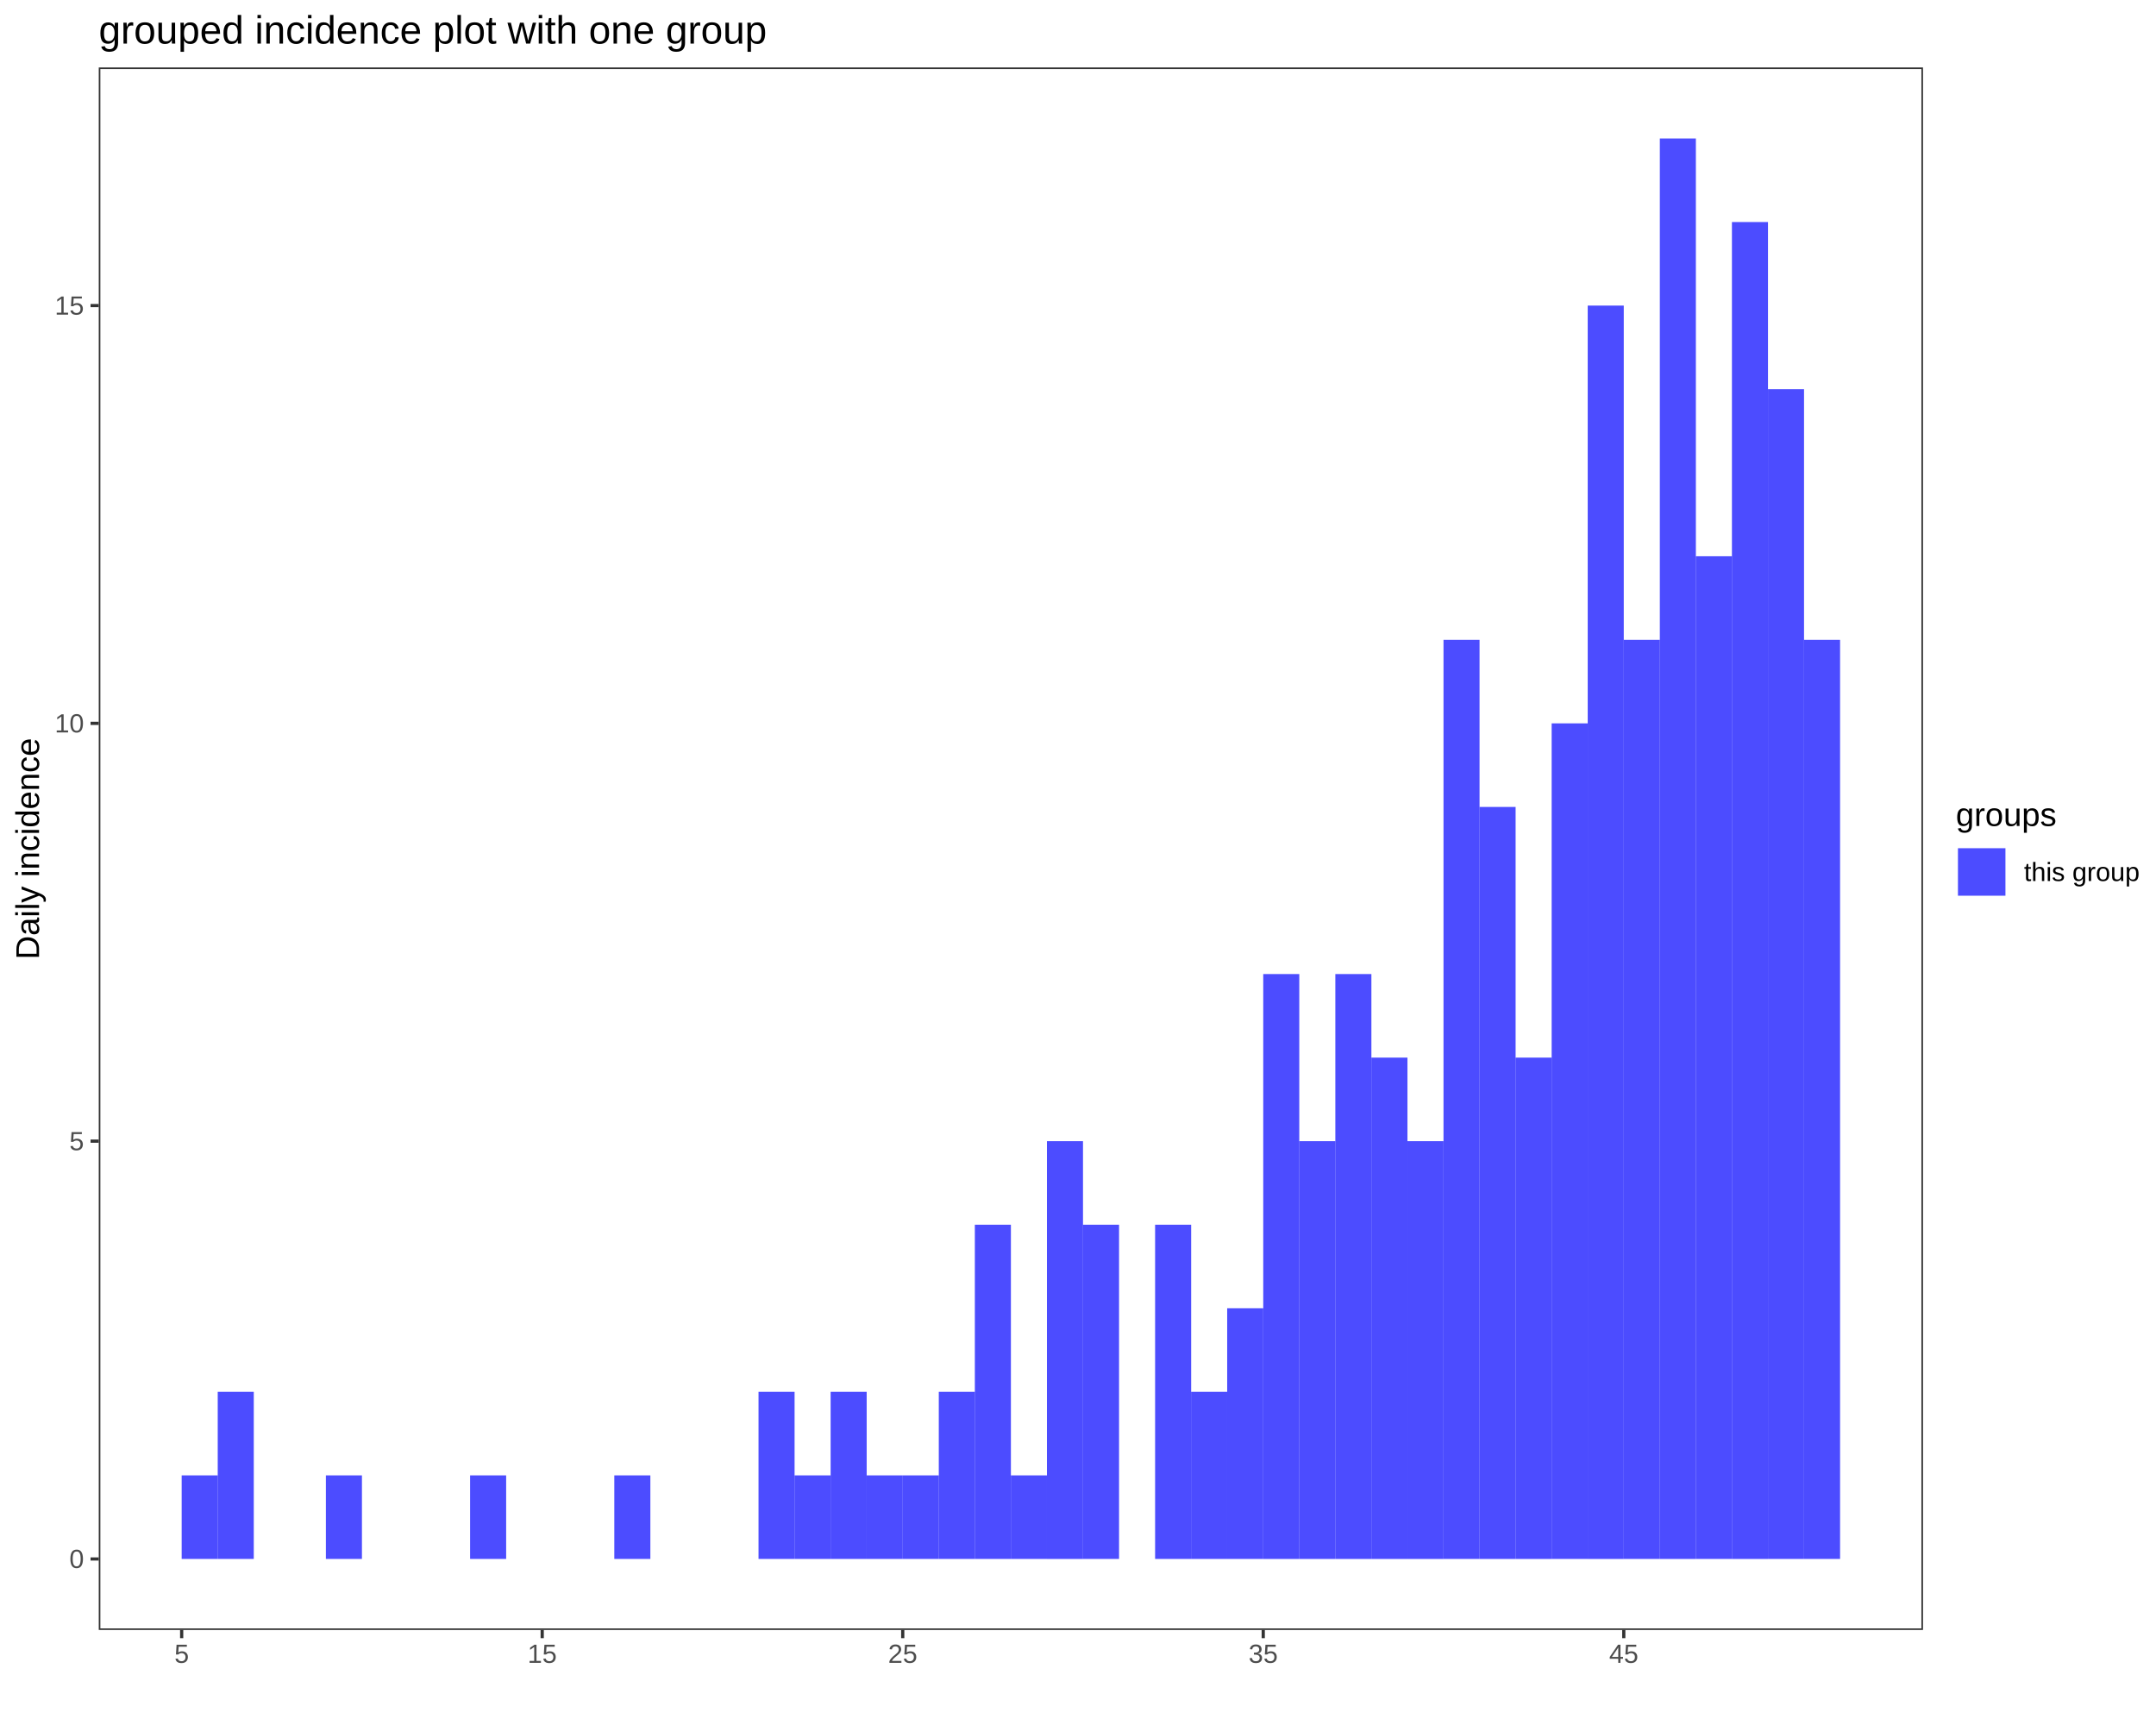
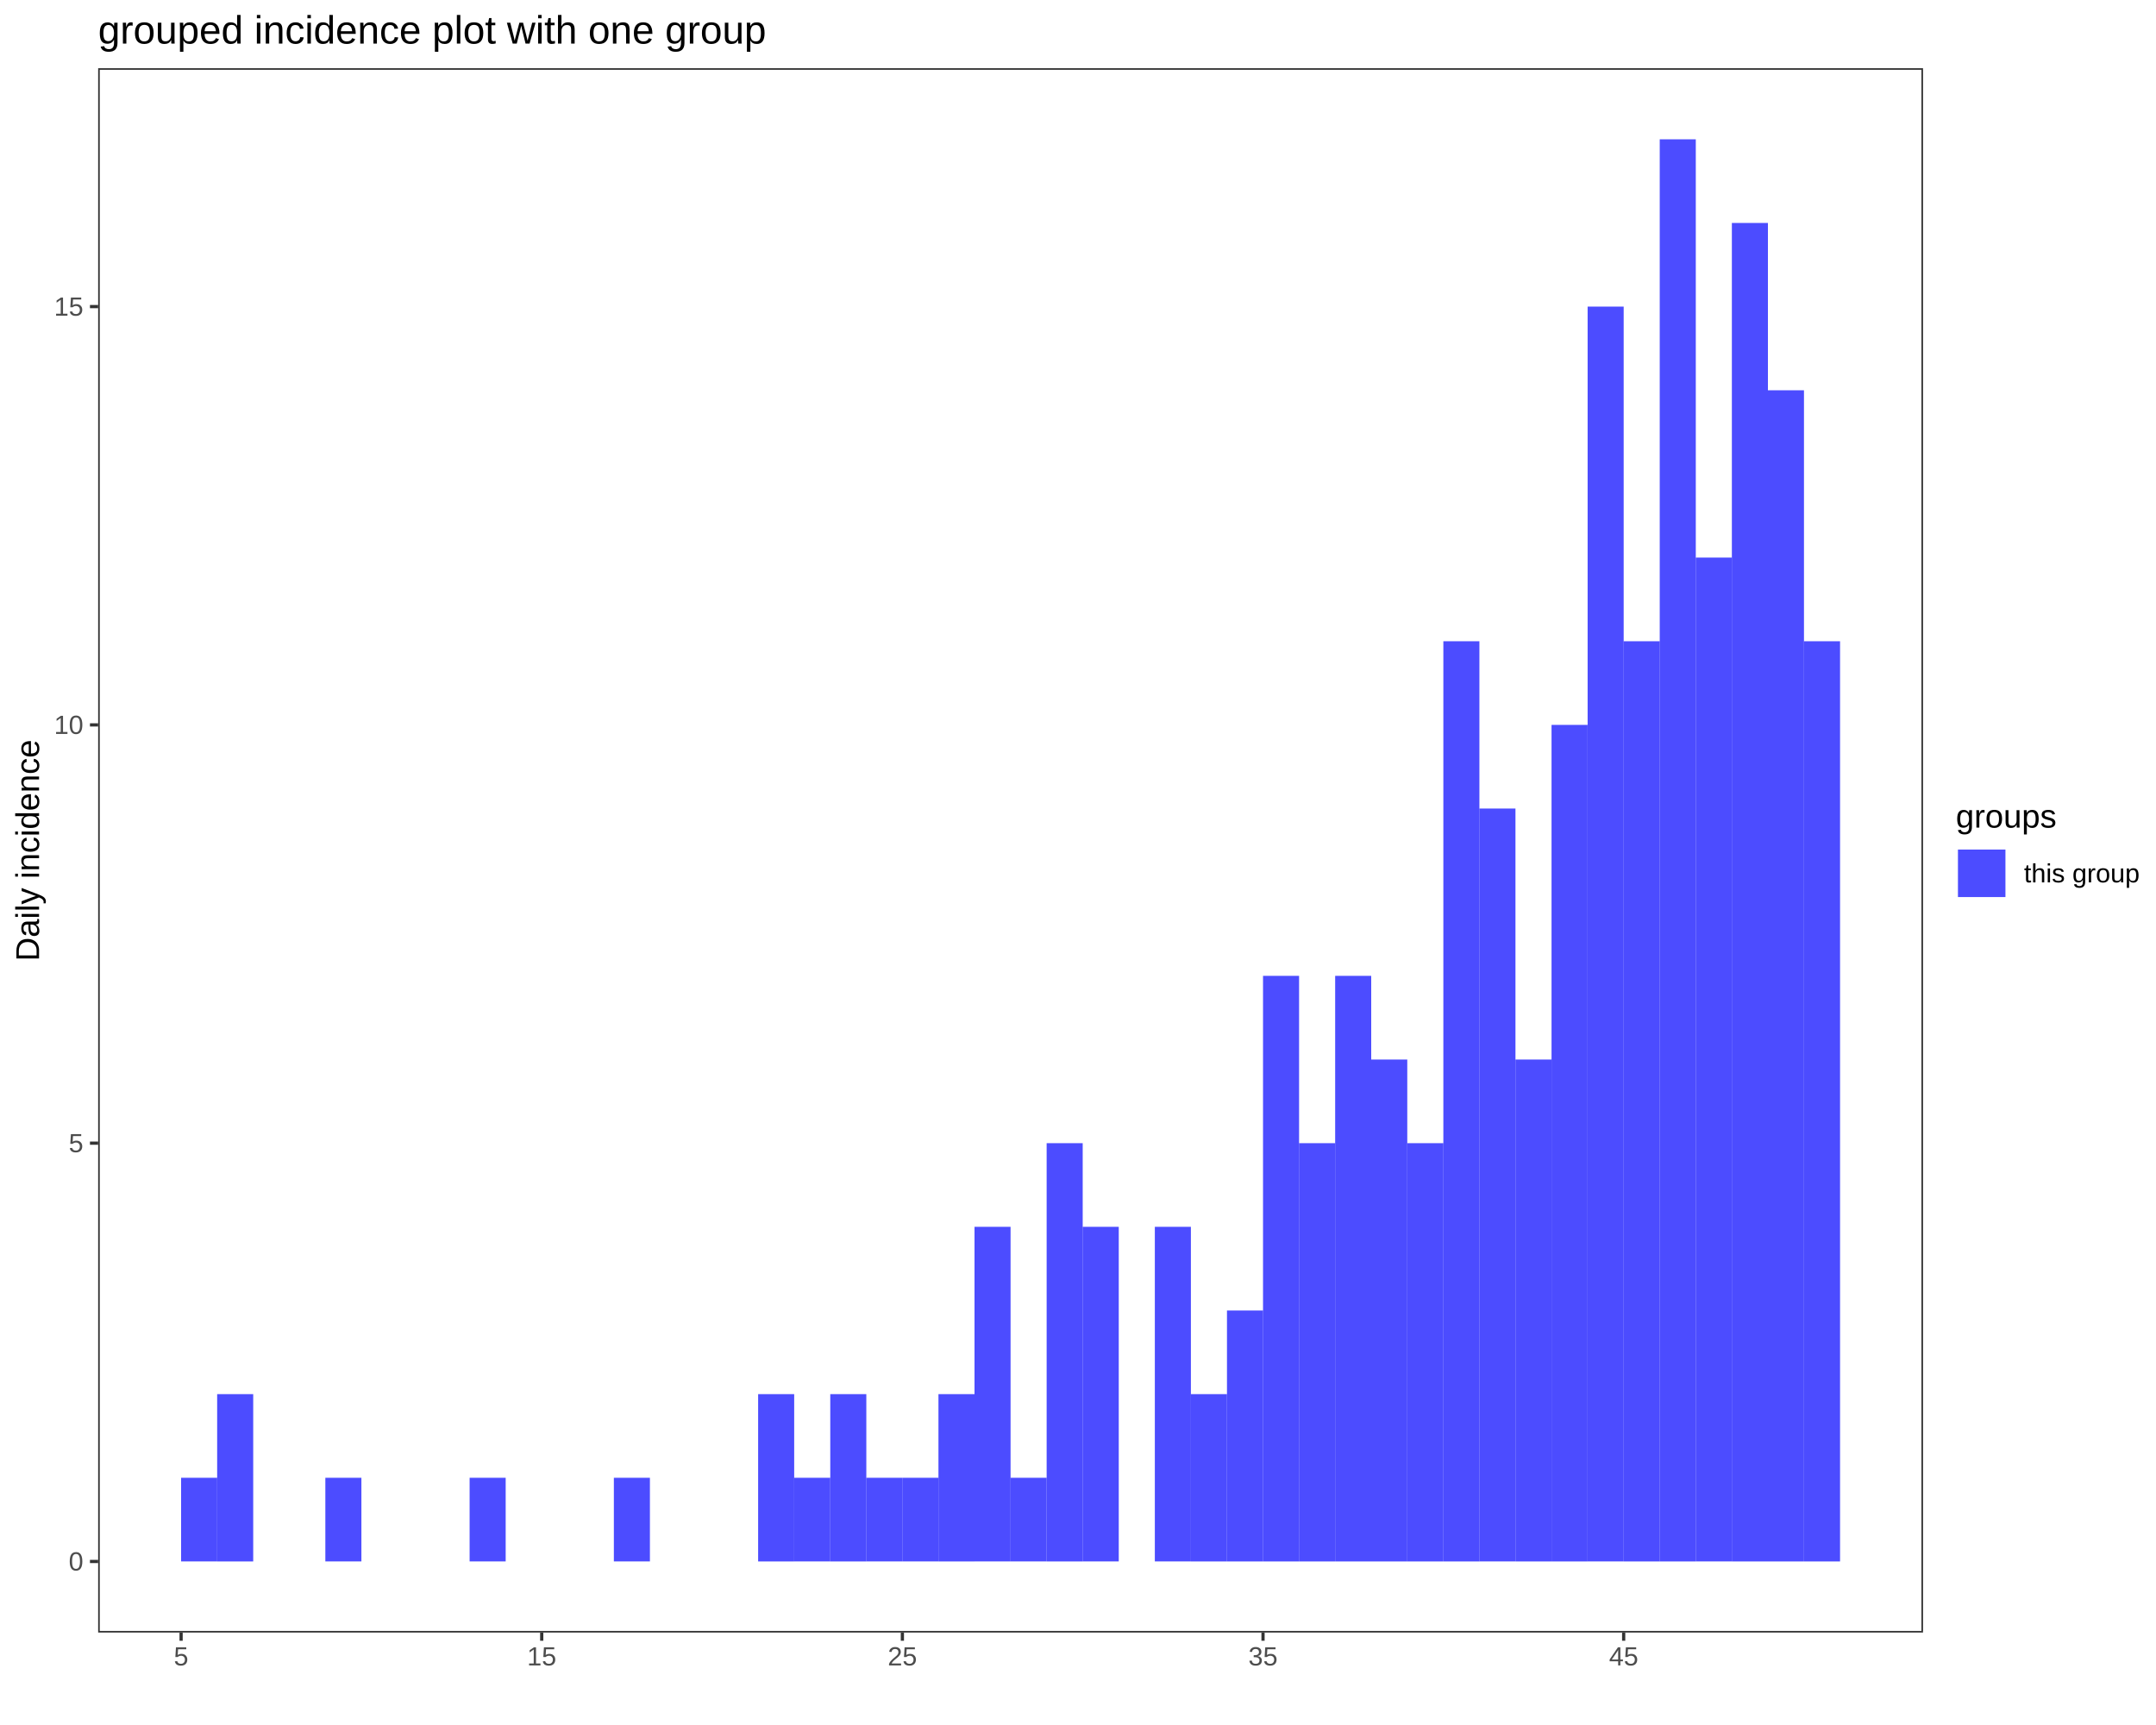
<svg xmlns="http://www.w3.org/2000/svg" viewBox="0 0 720.00 576.00">
  <defs>
    <style type="text/css">
    line, polyline, polygon, path, rect, circle {
      fill: none;
      stroke: #000000;
      stroke-linecap: round;
      stroke-linejoin: round;
      stroke-miterlimit: 10.00;
    }
  </style>
  </defs>
  <rect width="100%" height="100%" style="stroke: none; fill: #FFFFFF;" />
  <rect x="0.00" y="0.00" width="720.00" height="576.00" style="stroke-width: 1.07; stroke: #FFFFFF; fill: #FFFFFF;" />
  <defs>
-     <clipPath id="cpMzIuOTh8NjQyLjE5fDU0NC4yN3wyMi41Mg==">
-       <rect x="32.98" y="22.52" width="609.21" height="521.75" />
+     <clipPath id="cpMzIuNzh8NjQyLjE5fDU0NS4xM3wyMi43Nw==">
+       <rect x="32.78" y="22.77" width="609.42" height="522.36" />
    </clipPath>
  </defs>
-   <rect x="32.98" y="22.52" width="609.21" height="521.75" style="stroke-width: 1.07; stroke: none; fill: #FFFFFF;" clip-path="url(#cpMzIuOTh8NjQyLjE5fDU0NC4yN3wyMi41Mg==)" />
-   <rect x="60.67" y="492.65" width="12.04" height="27.90" style="stroke-width: 1.07; stroke: none; stroke-linecap: butt; fill: #0000FF; fill-opacity: 0.70;" clip-path="url(#cpMzIuOTh8NjQyLjE5fDU0NC4yN3wyMi41Mg==)" />
-   <rect x="72.71" y="464.75" width="12.04" height="55.80" style="stroke-width: 1.07; stroke: none; stroke-linecap: butt; fill: #0000FF; fill-opacity: 0.70;" clip-path="url(#cpMzIuOTh8NjQyLjE5fDU0NC4yN3wyMi41Mg==)" />
-   <rect x="84.75" y="520.56" width="12.04" height="0.00" style="stroke-width: 1.07; stroke: none; stroke-linecap: butt; fill: #0000FF; fill-opacity: 0.70;" clip-path="url(#cpMzIuOTh8NjQyLjE5fDU0NC4yN3wyMi41Mg==)" />
-   <rect x="96.79" y="520.56" width="12.04" height="0.00" style="stroke-width: 1.07; stroke: none; stroke-linecap: butt; fill: #0000FF; fill-opacity: 0.70;" clip-path="url(#cpMzIuOTh8NjQyLjE5fDU0NC4yN3wyMi41Mg==)" />
-   <rect x="108.83" y="492.65" width="12.04" height="27.90" style="stroke-width: 1.07; stroke: none; stroke-linecap: butt; fill: #0000FF; fill-opacity: 0.70;" clip-path="url(#cpMzIuOTh8NjQyLjE5fDU0NC4yN3wyMi41Mg==)" />
-   <rect x="120.87" y="520.56" width="12.04" height="0.00" style="stroke-width: 1.07; stroke: none; stroke-linecap: butt; fill: #0000FF; fill-opacity: 0.70;" clip-path="url(#cpMzIuOTh8NjQyLjE5fDU0NC4yN3wyMi41Mg==)" />
-   <rect x="132.91" y="520.56" width="12.04" height="0.00" style="stroke-width: 1.07; stroke: none; stroke-linecap: butt; fill: #0000FF; fill-opacity: 0.70;" clip-path="url(#cpMzIuOTh8NjQyLjE5fDU0NC4yN3wyMi41Mg==)" />
-   <rect x="144.95" y="520.56" width="12.04" height="0.00" style="stroke-width: 1.07; stroke: none; stroke-linecap: butt; fill: #0000FF; fill-opacity: 0.70;" clip-path="url(#cpMzIuOTh8NjQyLjE5fDU0NC4yN3wyMi41Mg==)" />
-   <rect x="156.99" y="492.65" width="12.04" height="27.90" style="stroke-width: 1.07; stroke: none; stroke-linecap: butt; fill: #0000FF; fill-opacity: 0.70;" clip-path="url(#cpMzIuOTh8NjQyLjE5fDU0NC4yN3wyMi41Mg==)" />
-   <rect x="169.03" y="520.56" width="12.04" height="0.00" style="stroke-width: 1.07; stroke: none; stroke-linecap: butt; fill: #0000FF; fill-opacity: 0.70;" clip-path="url(#cpMzIuOTh8NjQyLjE5fDU0NC4yN3wyMi41Mg==)" />
-   <rect x="181.07" y="520.56" width="12.04" height="0.00" style="stroke-width: 1.07; stroke: none; stroke-linecap: butt; fill: #0000FF; fill-opacity: 0.70;" clip-path="url(#cpMzIuOTh8NjQyLjE5fDU0NC4yN3wyMi41Mg==)" />
-   <rect x="193.11" y="520.56" width="12.04" height="0.00" style="stroke-width: 1.07; stroke: none; stroke-linecap: butt; fill: #0000FF; fill-opacity: 0.70;" clip-path="url(#cpMzIuOTh8NjQyLjE5fDU0NC4yN3wyMi41Mg==)" />
-   <rect x="205.15" y="492.65" width="12.04" height="27.90" style="stroke-width: 1.07; stroke: none; stroke-linecap: butt; fill: #0000FF; fill-opacity: 0.70;" clip-path="url(#cpMzIuOTh8NjQyLjE5fDU0NC4yN3wyMi41Mg==)" />
-   <rect x="217.19" y="520.56" width="12.04" height="0.00" style="stroke-width: 1.07; stroke: none; stroke-linecap: butt; fill: #0000FF; fill-opacity: 0.70;" clip-path="url(#cpMzIuOTh8NjQyLjE5fDU0NC4yN3wyMi41Mg==)" />
-   <rect x="229.23" y="520.56" width="12.04" height="0.00" style="stroke-width: 1.07; stroke: none; stroke-linecap: butt; fill: #0000FF; fill-opacity: 0.70;" clip-path="url(#cpMzIuOTh8NjQyLjE5fDU0NC4yN3wyMi41Mg==)" />
-   <rect x="241.27" y="520.56" width="12.04" height="0.00" style="stroke-width: 1.07; stroke: none; stroke-linecap: butt; fill: #0000FF; fill-opacity: 0.70;" clip-path="url(#cpMzIuOTh8NjQyLjE5fDU0NC4yN3wyMi41Mg==)" />
-   <rect x="253.31" y="464.75" width="12.04" height="55.80" style="stroke-width: 1.07; stroke: none; stroke-linecap: butt; fill: #0000FF; fill-opacity: 0.70;" clip-path="url(#cpMzIuOTh8NjQyLjE5fDU0NC4yN3wyMi41Mg==)" />
-   <rect x="265.35" y="492.65" width="12.04" height="27.90" style="stroke-width: 1.07; stroke: none; stroke-linecap: butt; fill: #0000FF; fill-opacity: 0.70;" clip-path="url(#cpMzIuOTh8NjQyLjE5fDU0NC4yN3wyMi41Mg==)" />
-   <rect x="277.39" y="464.75" width="12.04" height="55.80" style="stroke-width: 1.07; stroke: none; stroke-linecap: butt; fill: #0000FF; fill-opacity: 0.70;" clip-path="url(#cpMzIuOTh8NjQyLjE5fDU0NC4yN3wyMi41Mg==)" />
-   <rect x="289.43" y="492.65" width="12.04" height="27.90" style="stroke-width: 1.07; stroke: none; stroke-linecap: butt; fill: #0000FF; fill-opacity: 0.70;" clip-path="url(#cpMzIuOTh8NjQyLjE5fDU0NC4yN3wyMi41Mg==)" />
-   <rect x="301.47" y="492.65" width="12.04" height="27.90" style="stroke-width: 1.07; stroke: none; stroke-linecap: butt; fill: #0000FF; fill-opacity: 0.70;" clip-path="url(#cpMzIuOTh8NjQyLjE5fDU0NC4yN3wyMi41Mg==)" />
-   <rect x="313.51" y="464.75" width="12.04" height="55.80" style="stroke-width: 1.07; stroke: none; stroke-linecap: butt; fill: #0000FF; fill-opacity: 0.70;" clip-path="url(#cpMzIuOTh8NjQyLjE5fDU0NC4yN3wyMi41Mg==)" />
-   <rect x="325.55" y="408.95" width="12.04" height="111.60" style="stroke-width: 1.07; stroke: none; stroke-linecap: butt; fill: #0000FF; fill-opacity: 0.70;" clip-path="url(#cpMzIuOTh8NjQyLjE5fDU0NC4yN3wyMi41Mg==)" />
-   <rect x="337.59" y="492.65" width="12.04" height="27.90" style="stroke-width: 1.07; stroke: none; stroke-linecap: butt; fill: #0000FF; fill-opacity: 0.70;" clip-path="url(#cpMzIuOTh8NjQyLjE5fDU0NC4yN3wyMi41Mg==)" />
-   <rect x="349.63" y="381.05" width="12.04" height="139.51" style="stroke-width: 1.07; stroke: none; stroke-linecap: butt; fill: #0000FF; fill-opacity: 0.70;" clip-path="url(#cpMzIuOTh8NjQyLjE5fDU0NC4yN3wyMi41Mg==)" />
-   <rect x="361.67" y="408.95" width="12.04" height="111.60" style="stroke-width: 1.07; stroke: none; stroke-linecap: butt; fill: #0000FF; fill-opacity: 0.70;" clip-path="url(#cpMzIuOTh8NjQyLjE5fDU0NC4yN3wyMi41Mg==)" />
-   <rect x="373.71" y="520.56" width="12.04" height="0.00" style="stroke-width: 1.07; stroke: none; stroke-linecap: butt; fill: #0000FF; fill-opacity: 0.70;" clip-path="url(#cpMzIuOTh8NjQyLjE5fDU0NC4yN3wyMi41Mg==)" />
-   <rect x="385.75" y="408.95" width="12.04" height="111.60" style="stroke-width: 1.07; stroke: none; stroke-linecap: butt; fill: #0000FF; fill-opacity: 0.70;" clip-path="url(#cpMzIuOTh8NjQyLjE5fDU0NC4yN3wyMi41Mg==)" />
-   <rect x="397.78" y="464.75" width="12.04" height="55.80" style="stroke-width: 1.07; stroke: none; stroke-linecap: butt; fill: #0000FF; fill-opacity: 0.70;" clip-path="url(#cpMzIuOTh8NjQyLjE5fDU0NC4yN3wyMi41Mg==)" />
-   <rect x="409.82" y="436.85" width="12.04" height="83.70" style="stroke-width: 1.07; stroke: none; stroke-linecap: butt; fill: #0000FF; fill-opacity: 0.70;" clip-path="url(#cpMzIuOTh8NjQyLjE5fDU0NC4yN3wyMi41Mg==)" />
-   <rect x="421.86" y="325.25" width="12.04" height="195.31" style="stroke-width: 1.07; stroke: none; stroke-linecap: butt; fill: #0000FF; fill-opacity: 0.70;" clip-path="url(#cpMzIuOTh8NjQyLjE5fDU0NC4yN3wyMi41Mg==)" />
-   <rect x="433.90" y="381.05" width="12.04" height="139.51" style="stroke-width: 1.07; stroke: none; stroke-linecap: butt; fill: #0000FF; fill-opacity: 0.70;" clip-path="url(#cpMzIuOTh8NjQyLjE5fDU0NC4yN3wyMi41Mg==)" />
-   <rect x="445.94" y="325.25" width="12.04" height="195.31" style="stroke-width: 1.07; stroke: none; stroke-linecap: butt; fill: #0000FF; fill-opacity: 0.70;" clip-path="url(#cpMzIuOTh8NjQyLjE5fDU0NC4yN3wyMi41Mg==)" />
-   <rect x="457.98" y="353.15" width="12.04" height="167.41" style="stroke-width: 1.07; stroke: none; stroke-linecap: butt; fill: #0000FF; fill-opacity: 0.70;" clip-path="url(#cpMzIuOTh8NjQyLjE5fDU0NC4yN3wyMi41Mg==)" />
-   <rect x="470.02" y="381.05" width="12.04" height="139.51" style="stroke-width: 1.07; stroke: none; stroke-linecap: butt; fill: #0000FF; fill-opacity: 0.70;" clip-path="url(#cpMzIuOTh8NjQyLjE5fDU0NC4yN3wyMi41Mg==)" />
-   <rect x="482.06" y="213.64" width="12.04" height="306.91" style="stroke-width: 1.07; stroke: none; stroke-linecap: butt; fill: #0000FF; fill-opacity: 0.70;" clip-path="url(#cpMzIuOTh8NjQyLjE5fDU0NC4yN3wyMi41Mg==)" />
-   <rect x="494.10" y="269.45" width="12.04" height="251.11" style="stroke-width: 1.07; stroke: none; stroke-linecap: butt; fill: #0000FF; fill-opacity: 0.70;" clip-path="url(#cpMzIuOTh8NjQyLjE5fDU0NC4yN3wyMi41Mg==)" />
-   <rect x="506.14" y="353.15" width="12.04" height="167.41" style="stroke-width: 1.07; stroke: none; stroke-linecap: butt; fill: #0000FF; fill-opacity: 0.70;" clip-path="url(#cpMzIuOTh8NjQyLjE5fDU0NC4yN3wyMi41Mg==)" />
-   <rect x="518.18" y="241.54" width="12.04" height="279.01" style="stroke-width: 1.07; stroke: none; stroke-linecap: butt; fill: #0000FF; fill-opacity: 0.70;" clip-path="url(#cpMzIuOTh8NjQyLjE5fDU0NC4yN3wyMi41Mg==)" />
-   <rect x="530.22" y="102.04" width="12.04" height="418.52" style="stroke-width: 1.07; stroke: none; stroke-linecap: butt; fill: #0000FF; fill-opacity: 0.70;" clip-path="url(#cpMzIuOTh8NjQyLjE5fDU0NC4yN3wyMi41Mg==)" />
-   <rect x="542.26" y="213.64" width="12.04" height="306.91" style="stroke-width: 1.07; stroke: none; stroke-linecap: butt; fill: #0000FF; fill-opacity: 0.70;" clip-path="url(#cpMzIuOTh8NjQyLjE5fDU0NC4yN3wyMi41Mg==)" />
-   <rect x="554.30" y="46.24" width="12.04" height="474.32" style="stroke-width: 1.07; stroke: none; stroke-linecap: butt; fill: #0000FF; fill-opacity: 0.70;" clip-path="url(#cpMzIuOTh8NjQyLjE5fDU0NC4yN3wyMi41Mg==)" />
-   <rect x="566.34" y="185.74" width="12.04" height="334.81" style="stroke-width: 1.07; stroke: none; stroke-linecap: butt; fill: #0000FF; fill-opacity: 0.70;" clip-path="url(#cpMzIuOTh8NjQyLjE5fDU0NC4yN3wyMi41Mg==)" />
-   <rect x="578.38" y="74.14" width="12.04" height="446.42" style="stroke-width: 1.07; stroke: none; stroke-linecap: butt; fill: #0000FF; fill-opacity: 0.70;" clip-path="url(#cpMzIuOTh8NjQyLjE5fDU0NC4yN3wyMi41Mg==)" />
-   <rect x="590.42" y="129.94" width="12.04" height="390.61" style="stroke-width: 1.07; stroke: none; stroke-linecap: butt; fill: #0000FF; fill-opacity: 0.70;" clip-path="url(#cpMzIuOTh8NjQyLjE5fDU0NC4yN3wyMi41Mg==)" />
-   <rect x="602.46" y="213.64" width="12.04" height="306.91" style="stroke-width: 1.07; stroke: none; stroke-linecap: butt; fill: #0000FF; fill-opacity: 0.70;" clip-path="url(#cpMzIuOTh8NjQyLjE5fDU0NC4yN3wyMi41Mg==)" />
-   <rect x="32.98" y="22.52" width="609.21" height="521.75" style="stroke-width: 1.07; stroke: #333333;" clip-path="url(#cpMzIuOTh8NjQyLjE5fDU0NC4yN3wyMi41Mg==)" />
+   <rect x="32.78" y="22.77" width="609.42" height="522.36" style="stroke-width: 1.07; stroke: none; fill: #FFFFFF;" clip-path="url(#cpMzIuNzh8NjQyLjE5fDU0NS4xM3wyMi43Nw==)" />
+   <rect x="60.48" y="493.45" width="12.04" height="27.93" style="stroke-width: 1.07; stroke: none; stroke-linecap: square; stroke-linejoin: miter; fill: #0000FF; fill-opacity: 0.70;" clip-path="url(#cpMzIuNzh8NjQyLjE5fDU0NS4xM3wyMi43Nw==)" />
+   <rect x="72.52" y="465.52" width="12.04" height="55.87" style="stroke-width: 1.07; stroke: none; stroke-linecap: square; stroke-linejoin: miter; fill: #0000FF; fill-opacity: 0.70;" clip-path="url(#cpMzIuNzh8NjQyLjE5fDU0NS4xM3wyMi43Nw==)" />
+   <rect x="84.56" y="521.39" width="12.04" height="0.00" style="stroke-width: 1.07; stroke: none; stroke-linecap: square; stroke-linejoin: miter; fill: #0000FF; fill-opacity: 0.70;" clip-path="url(#cpMzIuNzh8NjQyLjE5fDU0NS4xM3wyMi43Nw==)" />
+   <rect x="96.61" y="521.39" width="12.04" height="0.00" style="stroke-width: 1.07; stroke: none; stroke-linecap: square; stroke-linejoin: miter; fill: #0000FF; fill-opacity: 0.70;" clip-path="url(#cpMzIuNzh8NjQyLjE5fDU0NS4xM3wyMi43Nw==)" />
+   <rect x="108.65" y="493.45" width="12.04" height="27.93" style="stroke-width: 1.07; stroke: none; stroke-linecap: square; stroke-linejoin: miter; fill: #0000FF; fill-opacity: 0.70;" clip-path="url(#cpMzIuNzh8NjQyLjE5fDU0NS4xM3wyMi43Nw==)" />
+   <rect x="120.70" y="521.39" width="12.04" height="0.00" style="stroke-width: 1.07; stroke: none; stroke-linecap: square; stroke-linejoin: miter; fill: #0000FF; fill-opacity: 0.70;" clip-path="url(#cpMzIuNzh8NjQyLjE5fDU0NS4xM3wyMi43Nw==)" />
+   <rect x="132.74" y="521.39" width="12.04" height="0.00" style="stroke-width: 1.07; stroke: none; stroke-linecap: square; stroke-linejoin: miter; fill: #0000FF; fill-opacity: 0.70;" clip-path="url(#cpMzIuNzh8NjQyLjE5fDU0NS4xM3wyMi43Nw==)" />
+   <rect x="144.78" y="521.39" width="12.04" height="0.00" style="stroke-width: 1.07; stroke: none; stroke-linecap: square; stroke-linejoin: miter; fill: #0000FF; fill-opacity: 0.70;" clip-path="url(#cpMzIuNzh8NjQyLjE5fDU0NS4xM3wyMi43Nw==)" />
+   <rect x="156.83" y="493.45" width="12.04" height="27.93" style="stroke-width: 1.07; stroke: none; stroke-linecap: square; stroke-linejoin: miter; fill: #0000FF; fill-opacity: 0.70;" clip-path="url(#cpMzIuNzh8NjQyLjE5fDU0NS4xM3wyMi43Nw==)" />
+   <rect x="168.87" y="521.39" width="12.04" height="0.00" style="stroke-width: 1.07; stroke: none; stroke-linecap: square; stroke-linejoin: miter; fill: #0000FF; fill-opacity: 0.70;" clip-path="url(#cpMzIuNzh8NjQyLjE5fDU0NS4xM3wyMi43Nw==)" />
+   <rect x="180.91" y="521.39" width="12.04" height="0.00" style="stroke-width: 1.07; stroke: none; stroke-linecap: square; stroke-linejoin: miter; fill: #0000FF; fill-opacity: 0.70;" clip-path="url(#cpMzIuNzh8NjQyLjE5fDU0NS4xM3wyMi43Nw==)" />
+   <rect x="192.96" y="521.39" width="12.04" height="0.00" style="stroke-width: 1.07; stroke: none; stroke-linecap: square; stroke-linejoin: miter; fill: #0000FF; fill-opacity: 0.70;" clip-path="url(#cpMzIuNzh8NjQyLjE5fDU0NS4xM3wyMi43Nw==)" />
+   <rect x="205.00" y="493.45" width="12.04" height="27.93" style="stroke-width: 1.07; stroke: none; stroke-linecap: square; stroke-linejoin: miter; fill: #0000FF; fill-opacity: 0.70;" clip-path="url(#cpMzIuNzh8NjQyLjE5fDU0NS4xM3wyMi43Nw==)" />
+   <rect x="217.05" y="521.39" width="12.04" height="0.00" style="stroke-width: 1.07; stroke: none; stroke-linecap: square; stroke-linejoin: miter; fill: #0000FF; fill-opacity: 0.70;" clip-path="url(#cpMzIuNzh8NjQyLjE5fDU0NS4xM3wyMi43Nw==)" />
+   <rect x="229.09" y="521.39" width="12.04" height="0.00" style="stroke-width: 1.07; stroke: none; stroke-linecap: square; stroke-linejoin: miter; fill: #0000FF; fill-opacity: 0.70;" clip-path="url(#cpMzIuNzh8NjQyLjE5fDU0NS4xM3wyMi43Nw==)" />
+   <rect x="241.13" y="521.39" width="12.04" height="0.00" style="stroke-width: 1.07; stroke: none; stroke-linecap: square; stroke-linejoin: miter; fill: #0000FF; fill-opacity: 0.70;" clip-path="url(#cpMzIuNzh8NjQyLjE5fDU0NS4xM3wyMi43Nw==)" />
+   <rect x="253.18" y="465.52" width="12.04" height="55.87" style="stroke-width: 1.07; stroke: none; stroke-linecap: square; stroke-linejoin: miter; fill: #0000FF; fill-opacity: 0.70;" clip-path="url(#cpMzIuNzh8NjQyLjE5fDU0NS4xM3wyMi43Nw==)" />
+   <rect x="265.22" y="493.45" width="12.04" height="27.93" style="stroke-width: 1.07; stroke: none; stroke-linecap: square; stroke-linejoin: miter; fill: #0000FF; fill-opacity: 0.70;" clip-path="url(#cpMzIuNzh8NjQyLjE5fDU0NS4xM3wyMi43Nw==)" />
+   <rect x="277.27" y="465.52" width="12.04" height="55.87" style="stroke-width: 1.07; stroke: none; stroke-linecap: square; stroke-linejoin: miter; fill: #0000FF; fill-opacity: 0.70;" clip-path="url(#cpMzIuNzh8NjQyLjE5fDU0NS4xM3wyMi43Nw==)" />
+   <rect x="289.31" y="493.45" width="12.04" height="27.93" style="stroke-width: 1.07; stroke: none; stroke-linecap: square; stroke-linejoin: miter; fill: #0000FF; fill-opacity: 0.70;" clip-path="url(#cpMzIuNzh8NjQyLjE5fDU0NS4xM3wyMi43Nw==)" />
+   <rect x="301.35" y="493.45" width="12.04" height="27.93" style="stroke-width: 1.07; stroke: none; stroke-linecap: square; stroke-linejoin: miter; fill: #0000FF; fill-opacity: 0.70;" clip-path="url(#cpMzIuNzh8NjQyLjE5fDU0NS4xM3wyMi43Nw==)" />
+   <rect x="313.40" y="465.52" width="12.04" height="55.87" style="stroke-width: 1.07; stroke: none; stroke-linecap: square; stroke-linejoin: miter; fill: #0000FF; fill-opacity: 0.70;" clip-path="url(#cpMzIuNzh8NjQyLjE5fDU0NS4xM3wyMi43Nw==)" />
+   <rect x="325.44" y="409.65" width="12.04" height="111.73" style="stroke-width: 1.07; stroke: none; stroke-linecap: square; stroke-linejoin: miter; fill: #0000FF; fill-opacity: 0.70;" clip-path="url(#cpMzIuNzh8NjQyLjE5fDU0NS4xM3wyMi43Nw==)" />
+   <rect x="337.48" y="493.45" width="12.04" height="27.93" style="stroke-width: 1.07; stroke: none; stroke-linecap: square; stroke-linejoin: miter; fill: #0000FF; fill-opacity: 0.70;" clip-path="url(#cpMzIuNzh8NjQyLjE5fDU0NS4xM3wyMi43Nw==)" />
+   <rect x="349.53" y="381.72" width="12.04" height="139.67" style="stroke-width: 1.07; stroke: none; stroke-linecap: square; stroke-linejoin: miter; fill: #0000FF; fill-opacity: 0.70;" clip-path="url(#cpMzIuNzh8NjQyLjE5fDU0NS4xM3wyMi43Nw==)" />
+   <rect x="361.57" y="409.65" width="12.04" height="111.73" style="stroke-width: 1.07; stroke: none; stroke-linecap: square; stroke-linejoin: miter; fill: #0000FF; fill-opacity: 0.70;" clip-path="url(#cpMzIuNzh8NjQyLjE5fDU0NS4xM3wyMi43Nw==)" />
+   <rect x="373.62" y="521.39" width="12.04" height="0.00" style="stroke-width: 1.07; stroke: none; stroke-linecap: square; stroke-linejoin: miter; fill: #0000FF; fill-opacity: 0.70;" clip-path="url(#cpMzIuNzh8NjQyLjE5fDU0NS4xM3wyMi43Nw==)" />
+   <rect x="385.66" y="409.65" width="12.04" height="111.73" style="stroke-width: 1.07; stroke: none; stroke-linecap: square; stroke-linejoin: miter; fill: #0000FF; fill-opacity: 0.70;" clip-path="url(#cpMzIuNzh8NjQyLjE5fDU0NS4xM3wyMi43Nw==)" />
+   <rect x="397.70" y="465.52" width="12.04" height="55.87" style="stroke-width: 1.07; stroke: none; stroke-linecap: square; stroke-linejoin: miter; fill: #0000FF; fill-opacity: 0.70;" clip-path="url(#cpMzIuNzh8NjQyLjE5fDU0NS4xM3wyMi43Nw==)" />
+   <rect x="409.75" y="437.59" width="12.04" height="83.80" style="stroke-width: 1.07; stroke: none; stroke-linecap: square; stroke-linejoin: miter; fill: #0000FF; fill-opacity: 0.70;" clip-path="url(#cpMzIuNzh8NjQyLjE5fDU0NS4xM3wyMi43Nw==)" />
+   <rect x="421.79" y="325.85" width="12.04" height="195.54" style="stroke-width: 1.07; stroke: none; stroke-linecap: square; stroke-linejoin: miter; fill: #0000FF; fill-opacity: 0.70;" clip-path="url(#cpMzIuNzh8NjQyLjE5fDU0NS4xM3wyMi43Nw==)" />
+   <rect x="433.83" y="381.72" width="12.04" height="139.67" style="stroke-width: 1.07; stroke: none; stroke-linecap: square; stroke-linejoin: miter; fill: #0000FF; fill-opacity: 0.70;" clip-path="url(#cpMzIuNzh8NjQyLjE5fDU0NS4xM3wyMi43Nw==)" />
+   <rect x="445.88" y="325.85" width="12.04" height="195.54" style="stroke-width: 1.07; stroke: none; stroke-linecap: square; stroke-linejoin: miter; fill: #0000FF; fill-opacity: 0.70;" clip-path="url(#cpMzIuNzh8NjQyLjE5fDU0NS4xM3wyMi43Nw==)" />
+   <rect x="457.92" y="353.79" width="12.04" height="167.60" style="stroke-width: 1.07; stroke: none; stroke-linecap: square; stroke-linejoin: miter; fill: #0000FF; fill-opacity: 0.70;" clip-path="url(#cpMzIuNzh8NjQyLjE5fDU0NS4xM3wyMi43Nw==)" />
+   <rect x="469.97" y="381.72" width="12.04" height="139.67" style="stroke-width: 1.07; stroke: none; stroke-linecap: square; stroke-linejoin: miter; fill: #0000FF; fill-opacity: 0.70;" clip-path="url(#cpMzIuNzh8NjQyLjE5fDU0NS4xM3wyMi43Nw==)" />
+   <rect x="482.01" y="214.12" width="12.04" height="307.27" style="stroke-width: 1.07; stroke: none; stroke-linecap: square; stroke-linejoin: miter; fill: #0000FF; fill-opacity: 0.70;" clip-path="url(#cpMzIuNzh8NjQyLjE5fDU0NS4xM3wyMi43Nw==)" />
+   <rect x="494.05" y="269.98" width="12.04" height="251.40" style="stroke-width: 1.07; stroke: none; stroke-linecap: square; stroke-linejoin: miter; fill: #0000FF; fill-opacity: 0.70;" clip-path="url(#cpMzIuNzh8NjQyLjE5fDU0NS4xM3wyMi43Nw==)" />
+   <rect x="506.10" y="353.79" width="12.04" height="167.60" style="stroke-width: 1.07; stroke: none; stroke-linecap: square; stroke-linejoin: miter; fill: #0000FF; fill-opacity: 0.70;" clip-path="url(#cpMzIuNzh8NjQyLjE5fDU0NS4xM3wyMi43Nw==)" />
+   <rect x="518.14" y="242.05" width="12.04" height="279.34" style="stroke-width: 1.07; stroke: none; stroke-linecap: square; stroke-linejoin: miter; fill: #0000FF; fill-opacity: 0.70;" clip-path="url(#cpMzIuNzh8NjQyLjE5fDU0NS4xM3wyMi43Nw==)" />
+   <rect x="530.19" y="102.38" width="12.04" height="419.00" style="stroke-width: 1.07; stroke: none; stroke-linecap: square; stroke-linejoin: miter; fill: #0000FF; fill-opacity: 0.70;" clip-path="url(#cpMzIuNzh8NjQyLjE5fDU0NS4xM3wyMi43Nw==)" />
+   <rect x="542.23" y="214.12" width="12.04" height="307.27" style="stroke-width: 1.07; stroke: none; stroke-linecap: square; stroke-linejoin: miter; fill: #0000FF; fill-opacity: 0.70;" clip-path="url(#cpMzIuNzh8NjQyLjE5fDU0NS4xM3wyMi43Nw==)" />
+   <rect x="554.27" y="46.52" width="12.04" height="474.87" style="stroke-width: 1.07; stroke: none; stroke-linecap: square; stroke-linejoin: miter; fill: #0000FF; fill-opacity: 0.70;" clip-path="url(#cpMzIuNzh8NjQyLjE5fDU0NS4xM3wyMi43Nw==)" />
+   <rect x="566.32" y="186.18" width="12.04" height="335.20" style="stroke-width: 1.07; stroke: none; stroke-linecap: square; stroke-linejoin: miter; fill: #0000FF; fill-opacity: 0.70;" clip-path="url(#cpMzIuNzh8NjQyLjE5fDU0NS4xM3wyMi43Nw==)" />
+   <rect x="578.36" y="74.45" width="12.04" height="446.94" style="stroke-width: 1.07; stroke: none; stroke-linecap: square; stroke-linejoin: miter; fill: #0000FF; fill-opacity: 0.70;" clip-path="url(#cpMzIuNzh8NjQyLjE5fDU0NS4xM3wyMi43Nw==)" />
+   <rect x="590.40" y="130.32" width="12.04" height="391.07" style="stroke-width: 1.07; stroke: none; stroke-linecap: square; stroke-linejoin: miter; fill: #0000FF; fill-opacity: 0.70;" clip-path="url(#cpMzIuNzh8NjQyLjE5fDU0NS4xM3wyMi43Nw==)" />
+   <rect x="602.45" y="214.12" width="12.04" height="307.27" style="stroke-width: 1.07; stroke: none; stroke-linecap: square; stroke-linejoin: miter; fill: #0000FF; fill-opacity: 0.70;" clip-path="url(#cpMzIuNzh8NjQyLjE5fDU0NS4xM3wyMi43Nw==)" />
+   <rect x="32.78" y="22.77" width="609.42" height="522.36" style="stroke-width: 1.07; stroke: #333333;" clip-path="url(#cpMzIuNzh8NjQyLjE5fDU0NS4xM3wyMi43Nw==)" />
  <defs>
    <clipPath id="cpMC4wMHw3MjAuMDB8NTc2LjAwfDAuMDA=">
      <rect x="0.00" y="0.00" width="720.00" height="576.00" />
    </clipPath>
  </defs>
  <g clip-path="url(#cpMC4wMHw3MjAuMDB8NTc2LjAwfDAuMDA=)">
-     <text x="23.16" y="523.58" style="font-size: 8.80px; fill: #4D4D4D; font-family: Liberation Sans;" textLength="4.89px" lengthAdjust="spacingAndGlyphs">0</text>
+     <text x="22.95" y="524.41" style="font-size: 8.80px; fill: #4D4D4D; font-family: Liberation Sans;" textLength="4.89px" lengthAdjust="spacingAndGlyphs">0</text>
  </g>
  <g clip-path="url(#cpMC4wMHw3MjAuMDB8NTc2LjAwfDAuMDA=)">
-     <text x="23.16" y="384.07" style="font-size: 8.80px; fill: #4D4D4D; font-family: Liberation Sans;" textLength="4.89px" lengthAdjust="spacingAndGlyphs">5</text>
+     <text x="22.95" y="384.74" style="font-size: 8.80px; fill: #4D4D4D; font-family: Liberation Sans;" textLength="4.89px" lengthAdjust="spacingAndGlyphs">5</text>
  </g>
  <g clip-path="url(#cpMC4wMHw3MjAuMDB8NTc2LjAwfDAuMDA=)">
-     <text x="18.27" y="244.57" style="font-size: 8.80px; fill: #4D4D4D; font-family: Liberation Sans;" textLength="9.78px" lengthAdjust="spacingAndGlyphs">10</text>
+     <text x="18.06" y="245.07" style="font-size: 8.80px; fill: #4D4D4D; font-family: Liberation Sans;" textLength="9.78px" lengthAdjust="spacingAndGlyphs">10</text>
  </g>
  <g clip-path="url(#cpMC4wMHw3MjAuMDB8NTc2LjAwfDAuMDA=)">
-     <text x="18.27" y="105.06" style="font-size: 8.80px; fill: #4D4D4D; font-family: Liberation Sans;" textLength="9.78px" lengthAdjust="spacingAndGlyphs">15</text>
+     <text x="18.06" y="105.41" style="font-size: 8.80px; fill: #4D4D4D; font-family: Liberation Sans;" textLength="9.78px" lengthAdjust="spacingAndGlyphs">15</text>
  </g>
-   <polyline points="30.24,520.56 32.98,520.56 " style="stroke-width: 1.07; stroke: #333333; stroke-linecap: butt;" clip-path="url(#cpMC4wMHw3MjAuMDB8NTc2LjAwfDAuMDA=)" />
-   <polyline points="30.24,381.05 32.98,381.05 " style="stroke-width: 1.07; stroke: #333333; stroke-linecap: butt;" clip-path="url(#cpMC4wMHw3MjAuMDB8NTc2LjAwfDAuMDA=)" />
-   <polyline points="30.24,241.54 32.98,241.54 " style="stroke-width: 1.07; stroke: #333333; stroke-linecap: butt;" clip-path="url(#cpMC4wMHw3MjAuMDB8NTc2LjAwfDAuMDA=)" />
-   <polyline points="30.24,102.04 32.98,102.04 " style="stroke-width: 1.07; stroke: #333333; stroke-linecap: butt;" clip-path="url(#cpMC4wMHw3MjAuMDB8NTc2LjAwfDAuMDA=)" />
-   <polyline points="60.67,547.01 60.67,544.27 " style="stroke-width: 1.07; stroke: #333333; stroke-linecap: butt;" clip-path="url(#cpMC4wMHw3MjAuMDB8NTc2LjAwfDAuMDA=)" />
-   <polyline points="181.07,547.01 181.07,544.27 " style="stroke-width: 1.07; stroke: #333333; stroke-linecap: butt;" clip-path="url(#cpMC4wMHw3MjAuMDB8NTc2LjAwfDAuMDA=)" />
-   <polyline points="301.47,547.01 301.47,544.27 " style="stroke-width: 1.07; stroke: #333333; stroke-linecap: butt;" clip-path="url(#cpMC4wMHw3MjAuMDB8NTc2LjAwfDAuMDA=)" />
-   <polyline points="421.86,547.01 421.86,544.27 " style="stroke-width: 1.07; stroke: #333333; stroke-linecap: butt;" clip-path="url(#cpMC4wMHw3MjAuMDB8NTc2LjAwfDAuMDA=)" />
-   <polyline points="542.26,547.01 542.26,544.27 " style="stroke-width: 1.07; stroke: #333333; stroke-linecap: butt;" clip-path="url(#cpMC4wMHw3MjAuMDB8NTc2LjAwfDAuMDA=)" />
+   <polyline points="30.04,521.39 32.78,521.39 " style="stroke-width: 1.07; stroke: #333333; stroke-linecap: butt;" clip-path="url(#cpMC4wMHw3MjAuMDB8NTc2LjAwfDAuMDA=)" />
+   <polyline points="30.04,381.72 32.78,381.72 " style="stroke-width: 1.07; stroke: #333333; stroke-linecap: butt;" clip-path="url(#cpMC4wMHw3MjAuMDB8NTc2LjAwfDAuMDA=)" />
+   <polyline points="30.04,242.05 32.78,242.05 " style="stroke-width: 1.07; stroke: #333333; stroke-linecap: butt;" clip-path="url(#cpMC4wMHw3MjAuMDB8NTc2LjAwfDAuMDA=)" />
+   <polyline points="30.04,102.38 32.78,102.38 " style="stroke-width: 1.07; stroke: #333333; stroke-linecap: butt;" clip-path="url(#cpMC4wMHw3MjAuMDB8NTc2LjAwfDAuMDA=)" />
+   <polyline points="60.48,547.87 60.48,545.13 " style="stroke-width: 1.07; stroke: #333333; stroke-linecap: butt;" clip-path="url(#cpMC4wMHw3MjAuMDB8NTc2LjAwfDAuMDA=)" />
+   <polyline points="180.91,547.87 180.91,545.13 " style="stroke-width: 1.07; stroke: #333333; stroke-linecap: butt;" clip-path="url(#cpMC4wMHw3MjAuMDB8NTc2LjAwfDAuMDA=)" />
+   <polyline points="301.35,547.87 301.35,545.13 " style="stroke-width: 1.07; stroke: #333333; stroke-linecap: butt;" clip-path="url(#cpMC4wMHw3MjAuMDB8NTc2LjAwfDAuMDA=)" />
+   <polyline points="421.79,547.87 421.79,545.13 " style="stroke-width: 1.07; stroke: #333333; stroke-linecap: butt;" clip-path="url(#cpMC4wMHw3MjAuMDB8NTc2LjAwfDAuMDA=)" />
+   <polyline points="542.23,547.87 542.23,545.13 " style="stroke-width: 1.07; stroke: #333333; stroke-linecap: butt;" clip-path="url(#cpMC4wMHw3MjAuMDB8NTc2LjAwfDAuMDA=)" />
  <g clip-path="url(#cpMC4wMHw3MjAuMDB8NTc2LjAwfDAuMDA=)">
-     <text x="58.23" y="555.25" style="font-size: 8.80px; fill: #4D4D4D; font-family: Liberation Sans;" textLength="4.89px" lengthAdjust="spacingAndGlyphs">5</text>
+     <text x="58.03" y="556.11" style="font-size: 8.80px; fill: #4D4D4D; font-family: Liberation Sans;" textLength="4.89px" lengthAdjust="spacingAndGlyphs">5</text>
  </g>
  <g clip-path="url(#cpMC4wMHw3MjAuMDB8NTc2LjAwfDAuMDA=)">
-     <text x="176.18" y="555.25" style="font-size: 8.80px; fill: #4D4D4D; font-family: Liberation Sans;" textLength="9.78px" lengthAdjust="spacingAndGlyphs">15</text>
+     <text x="176.02" y="556.11" style="font-size: 8.80px; fill: #4D4D4D; font-family: Liberation Sans;" textLength="9.78px" lengthAdjust="spacingAndGlyphs">15</text>
  </g>
  <g clip-path="url(#cpMC4wMHw3MjAuMDB8NTc2LjAwfDAuMDA=)">
-     <text x="296.58" y="555.25" style="font-size: 8.80px; fill: #4D4D4D; font-family: Liberation Sans;" textLength="9.78px" lengthAdjust="spacingAndGlyphs">25</text>
+     <text x="296.46" y="556.11" style="font-size: 8.80px; fill: #4D4D4D; font-family: Liberation Sans;" textLength="9.78px" lengthAdjust="spacingAndGlyphs">25</text>
  </g>
  <g clip-path="url(#cpMC4wMHw3MjAuMDB8NTc2LjAwfDAuMDA=)">
-     <text x="416.97" y="555.25" style="font-size: 8.80px; fill: #4D4D4D; font-family: Liberation Sans;" textLength="9.78px" lengthAdjust="spacingAndGlyphs">35</text>
+     <text x="416.90" y="556.11" style="font-size: 8.80px; fill: #4D4D4D; font-family: Liberation Sans;" textLength="9.78px" lengthAdjust="spacingAndGlyphs">35</text>
  </g>
  <g clip-path="url(#cpMC4wMHw3MjAuMDB8NTc2LjAwfDAuMDA=)">
-     <text x="537.37" y="555.25" style="font-size: 8.80px; fill: #4D4D4D; font-family: Liberation Sans;" textLength="9.78px" lengthAdjust="spacingAndGlyphs">45</text>
+     <text x="537.34" y="556.11" style="font-size: 8.80px; fill: #4D4D4D; font-family: Liberation Sans;" textLength="9.78px" lengthAdjust="spacingAndGlyphs">45</text>
  </g>
  <g clip-path="url(#cpMC4wMHw3MjAuMDB8NTc2LjAwfDAuMDA=)">
-     <text transform="translate(13.04,320.40) rotate(-90)" style="font-size: 11.00px; font-family: Liberation Sans;" textLength="74.00px" lengthAdjust="spacingAndGlyphs">Daily incidence</text>
+     <text transform="translate(13.04,320.95) rotate(-90)" style="font-size: 11.00px; font-family: Liberation Sans;" textLength="74.00px" lengthAdjust="spacingAndGlyphs">Daily incidence</text>
  </g>
-   <rect x="653.15" y="266.99" width="61.37" height="32.81" style="stroke-width: 1.07; stroke: none; fill: #FFFFFF;" clip-path="url(#cpMC4wMHw3MjAuMDB8NTc2LjAwfDAuMDA=)" />
+   <rect x="653.15" y="267.65" width="61.37" height="32.60" style="stroke-width: 1.07; stroke: none; fill: #FFFFFF;" clip-path="url(#cpMC4wMHw3MjAuMDB8NTc2LjAwfDAuMDA=)" />
  <g clip-path="url(#cpMC4wMHw3MjAuMDB8NTc2LjAwfDAuMDA=)">
-     <text x="653.15" y="275.80" style="font-size: 11.00px; font-family: Liberation Sans;" textLength="33.66px" lengthAdjust="spacingAndGlyphs">groups</text>
+     <text x="653.15" y="276.35" style="font-size: 11.00px; font-family: Liberation Sans;" textLength="33.66px" lengthAdjust="spacingAndGlyphs">groups</text>
  </g>
-   <rect x="653.15" y="282.52" width="17.28" height="17.28" style="stroke-width: 1.07; stroke: none; fill: #FFFFFF;" clip-path="url(#cpMC4wMHw3MjAuMDB8NTc2LjAwfDAuMDA=)" />
-   <rect x="653.86" y="283.23" width="15.86" height="15.86" style="stroke-width: 1.07; stroke: none; stroke-linejoin: miter; fill: #0000FF; fill-opacity: 0.70;" clip-path="url(#cpMC4wMHw3MjAuMDB8NTc2LjAwfDAuMDA=)" />
+   <rect x="653.15" y="282.97" width="17.28" height="17.28" style="stroke-width: 1.07; stroke: none; fill: #FFFFFF;" clip-path="url(#cpMC4wMHw3MjAuMDB8NTc2LjAwfDAuMDA=)" />
+   <rect x="653.86" y="283.68" width="15.86" height="15.86" style="stroke-width: 1.07; stroke: none; stroke-linecap: square; stroke-linejoin: miter; fill: #0000FF; fill-opacity: 0.70;" clip-path="url(#cpMC4wMHw3MjAuMDB8NTc2LjAwfDAuMDA=)" />
  <g clip-path="url(#cpMC4wMHw3MjAuMDB8NTc2LjAwfDAuMDA=)">
-     <text x="675.91" y="294.18" style="font-size: 8.80px; font-family: Liberation Sans;" textLength="38.61px" lengthAdjust="spacingAndGlyphs">this group</text>
+     <text x="675.91" y="294.64" style="font-size: 8.80px; font-family: Liberation Sans;" textLength="38.61px" lengthAdjust="spacingAndGlyphs">this group</text>
  </g>
  <g clip-path="url(#cpMC4wMHw3MjAuMDB8NTc2LjAwfDAuMDA=)">
-     <text x="32.98" y="14.56" style="font-size: 13.20px; font-family: Liberation Sans;" textLength="222.73px" lengthAdjust="spacingAndGlyphs">grouped incidence plot with one group</text>
+     <text x="32.78" y="14.56" style="font-size: 13.20px; font-family: Liberation Sans;" textLength="222.73px" lengthAdjust="spacingAndGlyphs">grouped incidence plot with one group</text>
  </g>
</svg>
